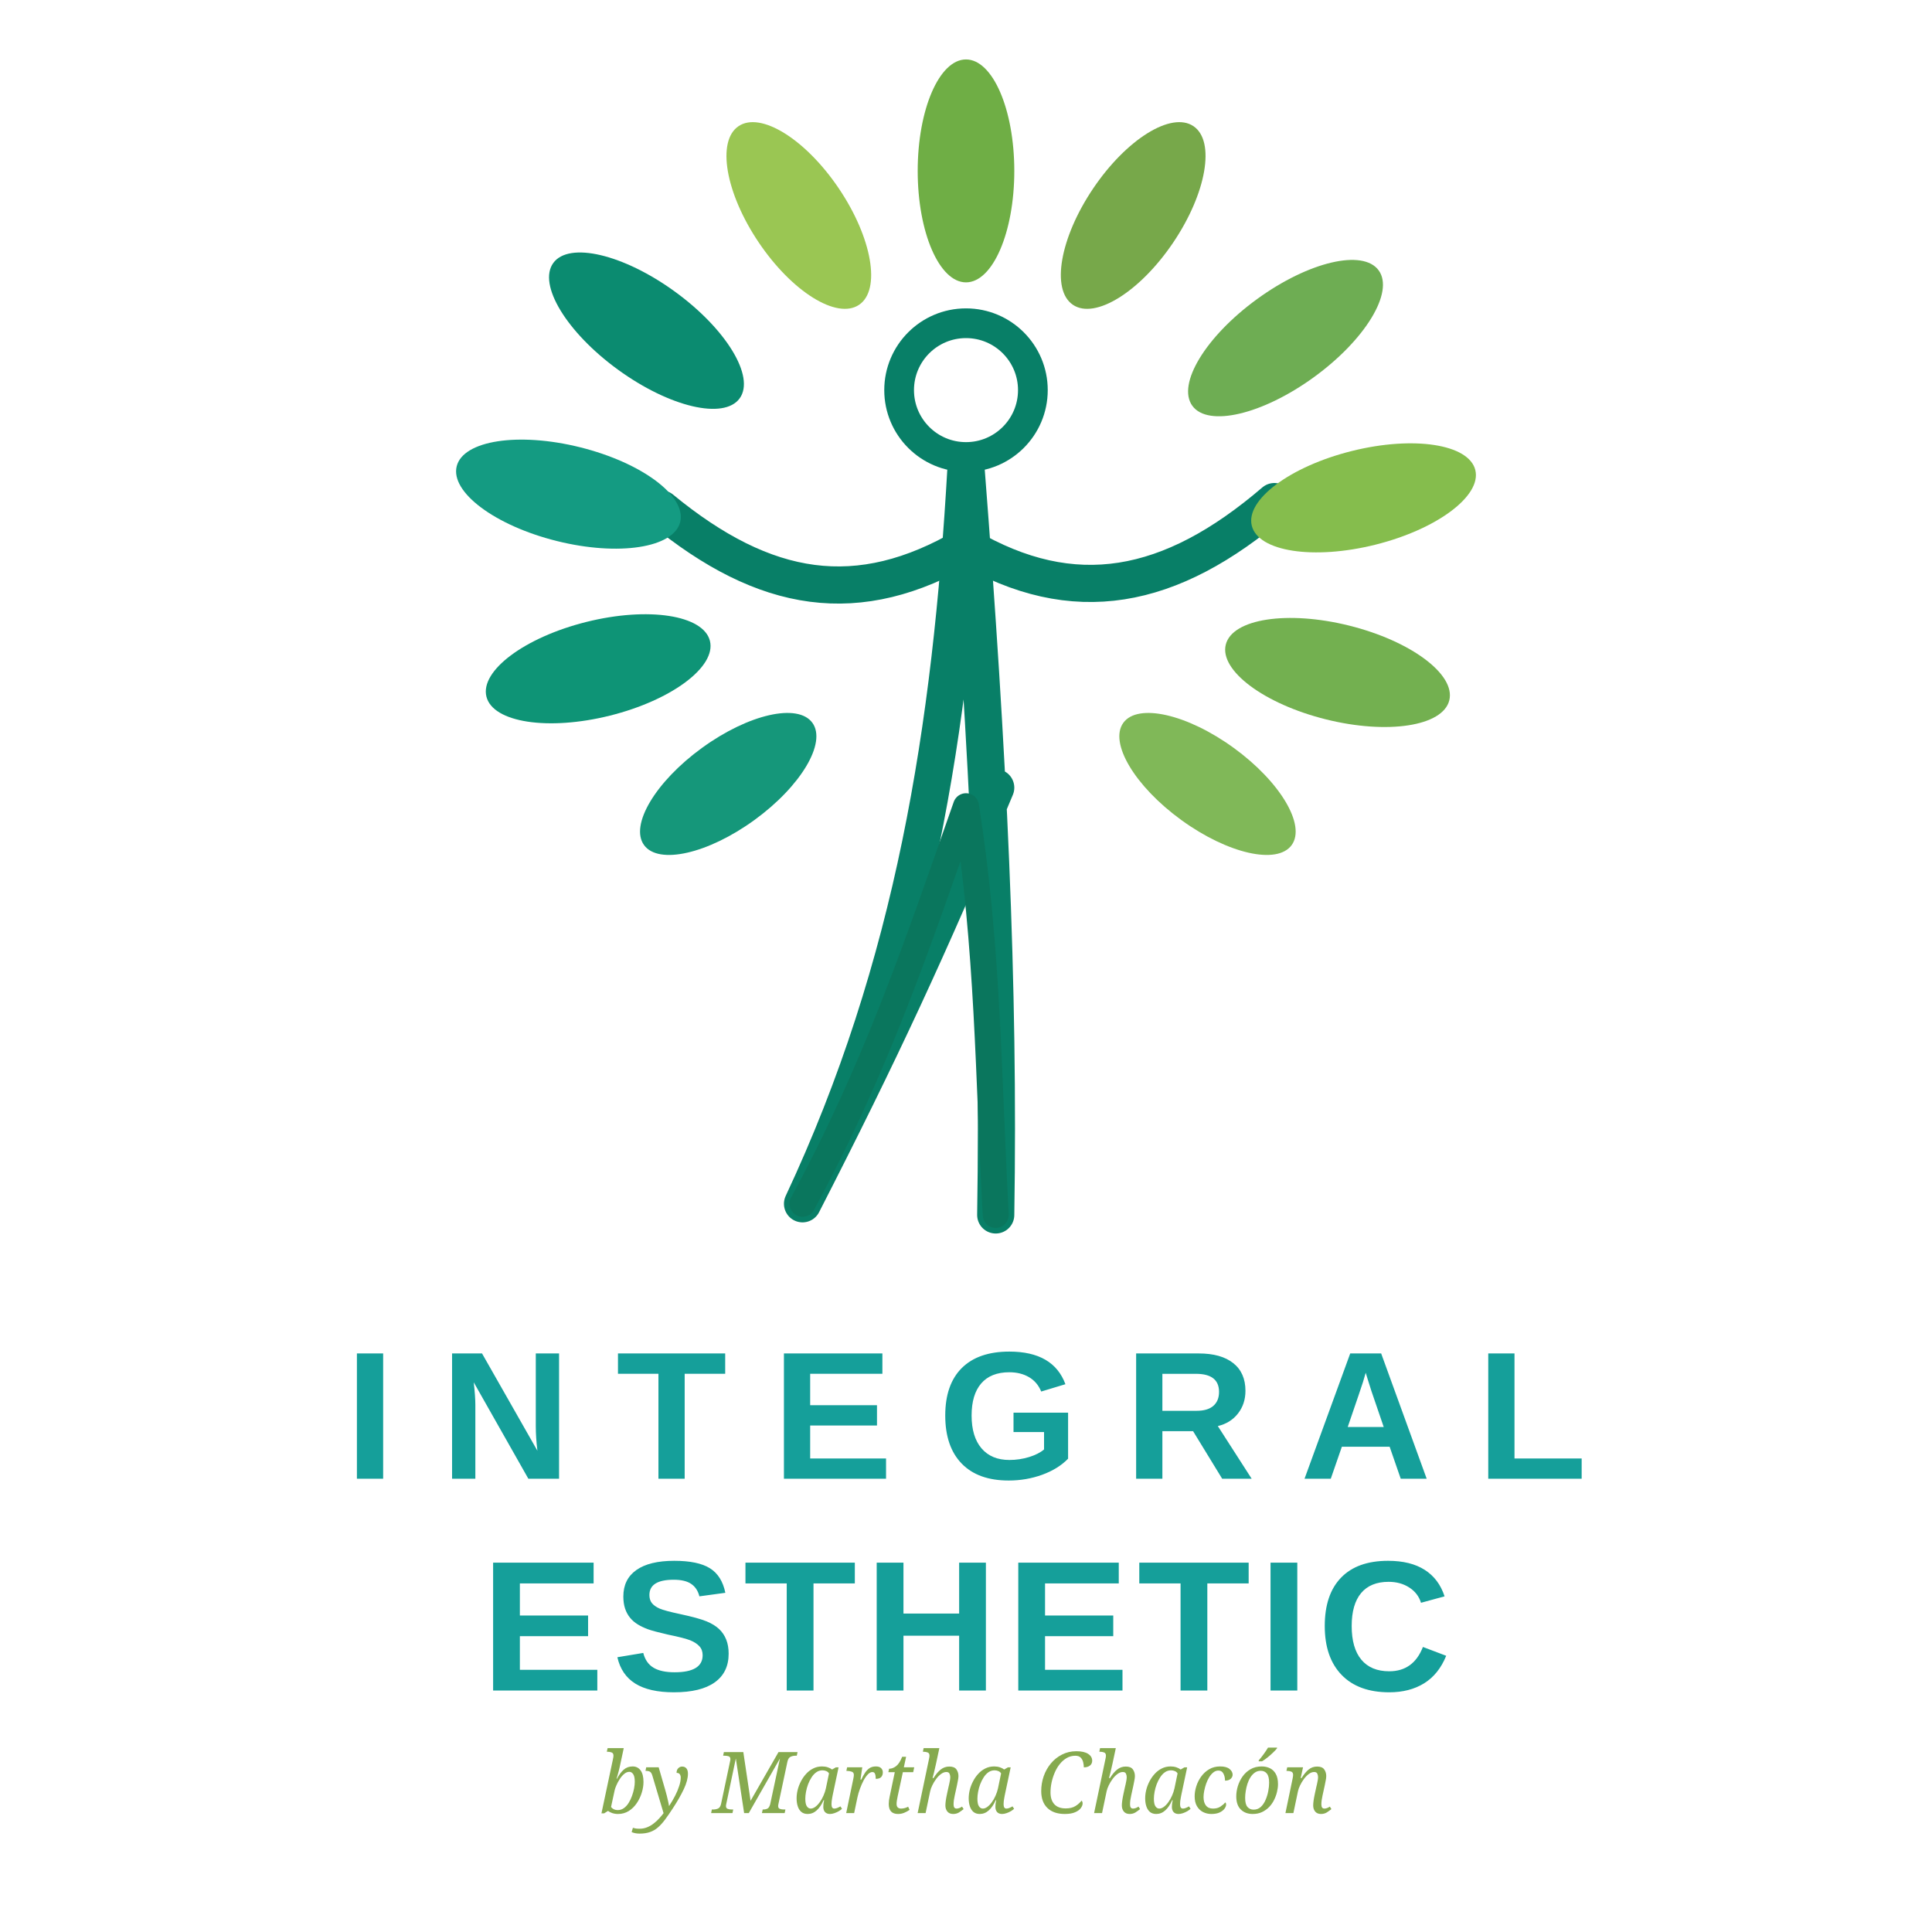
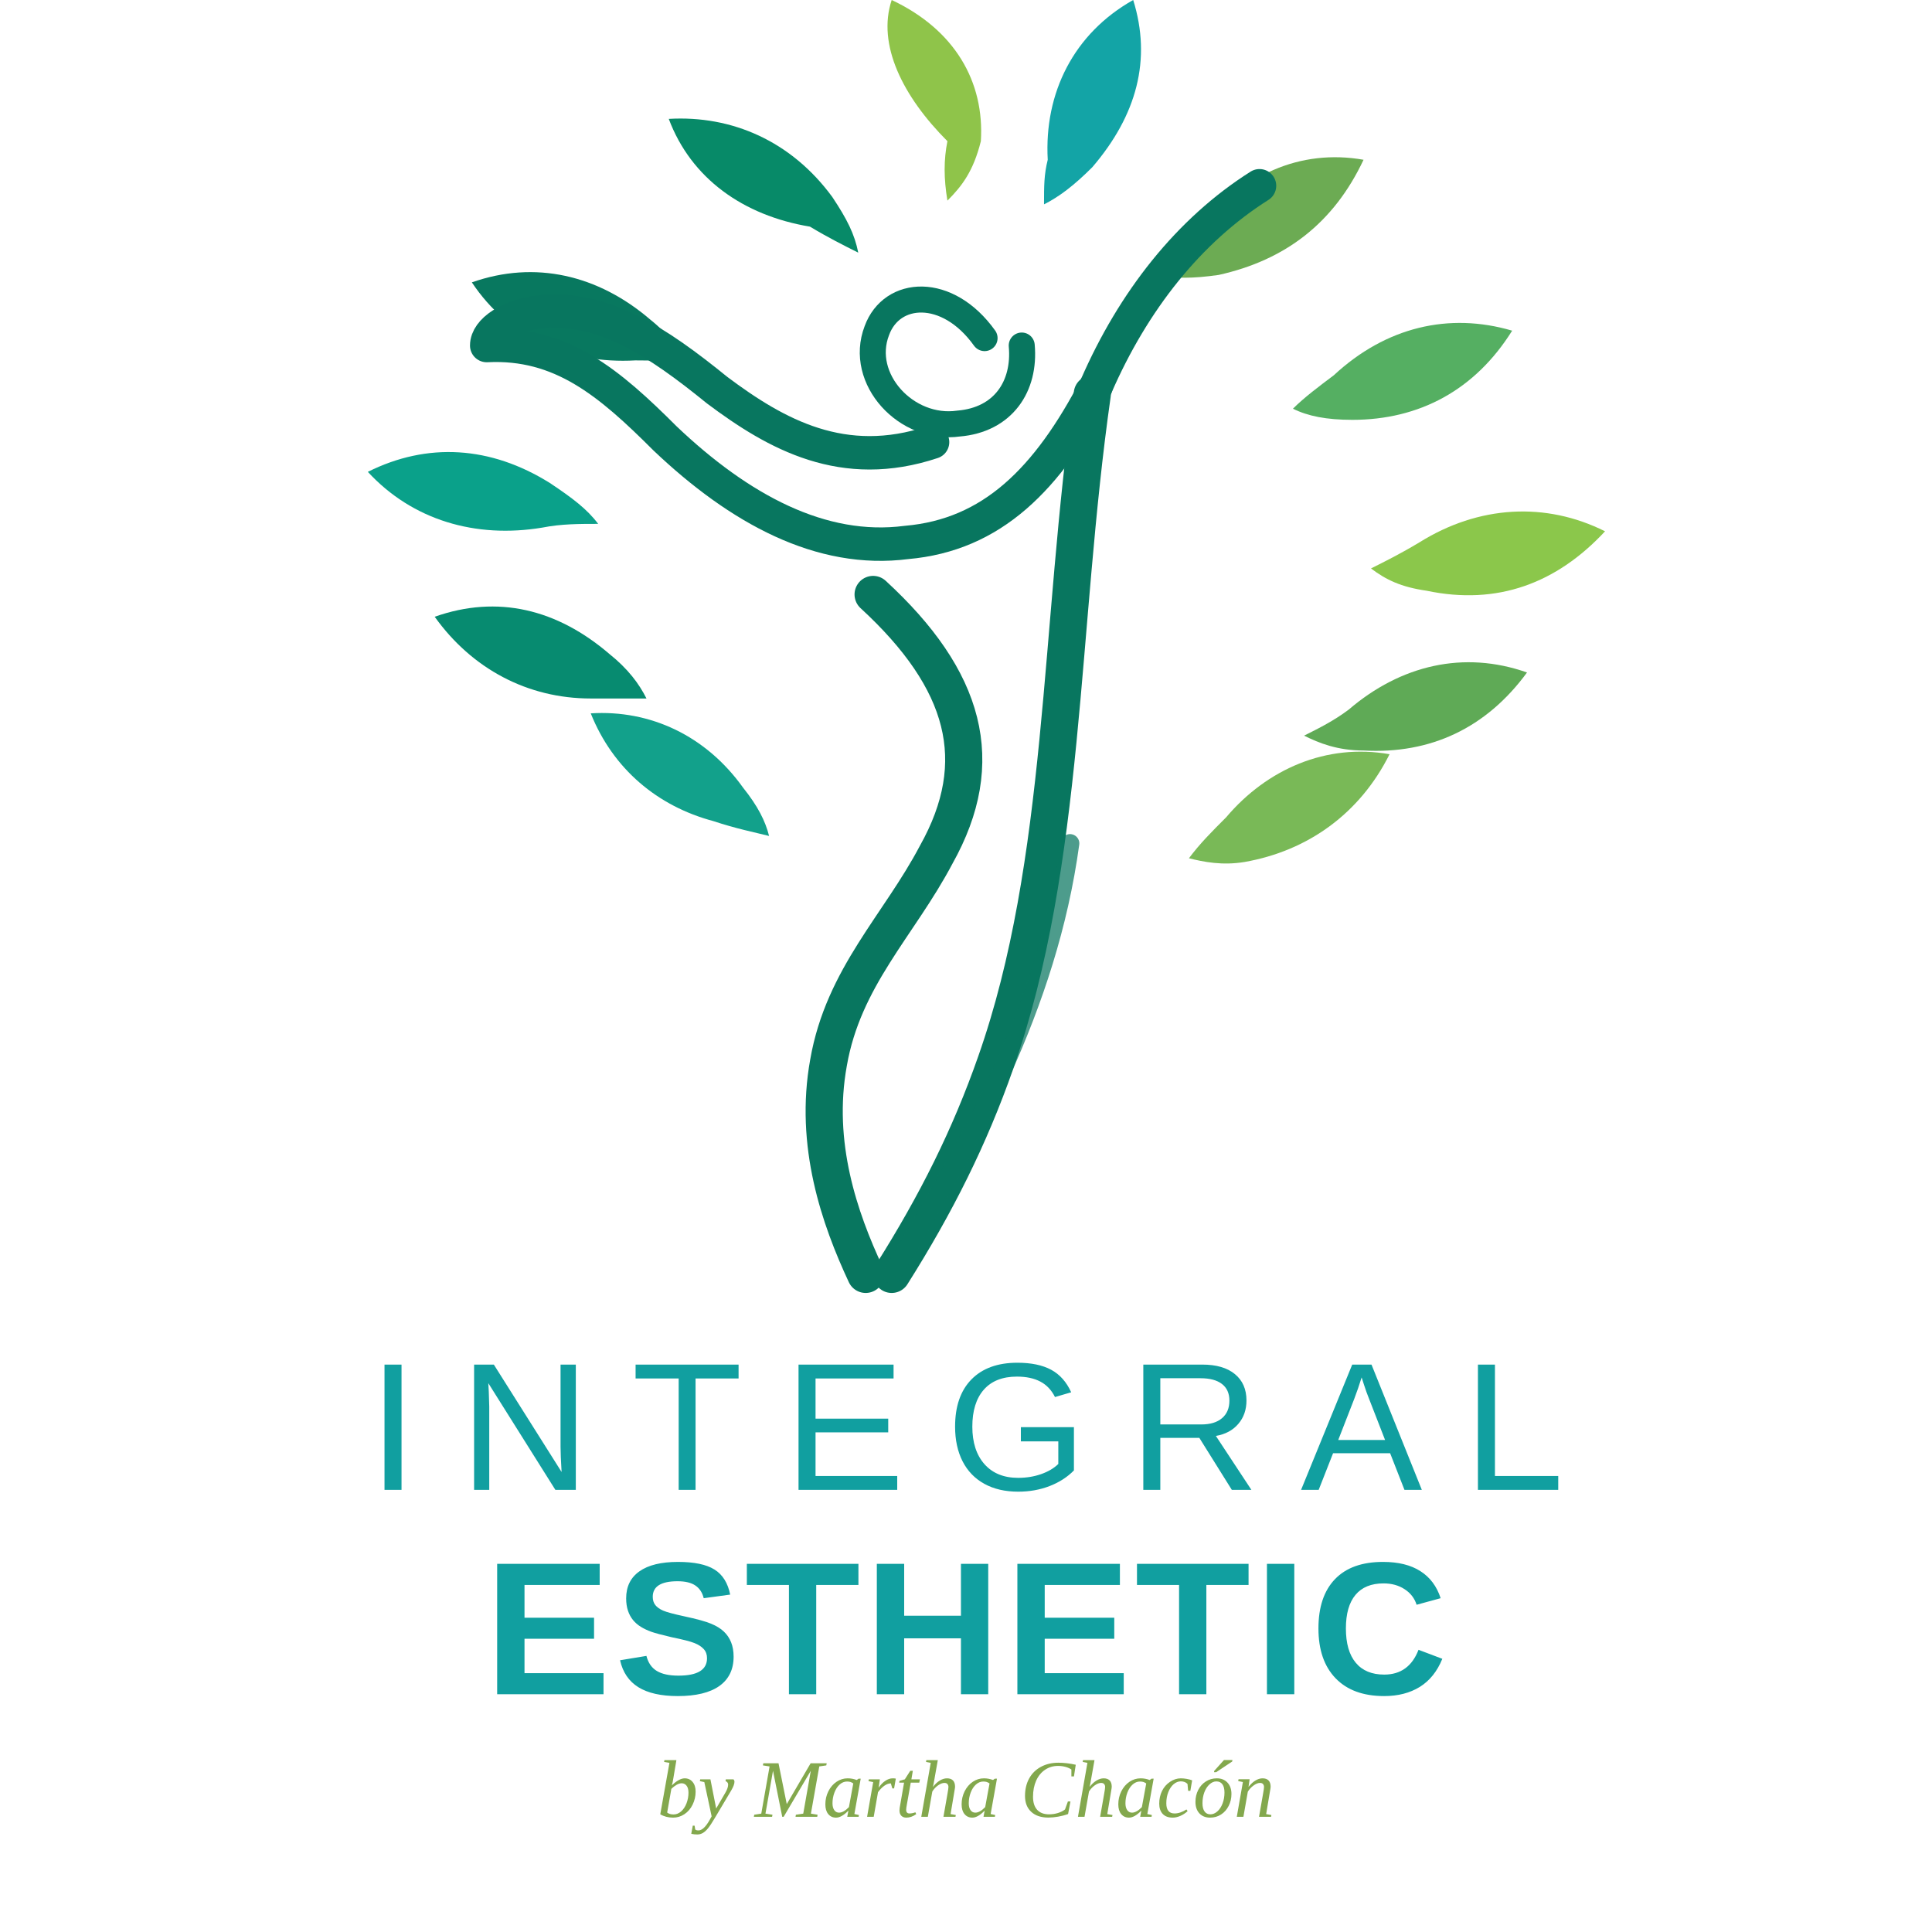
<svg xmlns="http://www.w3.org/2000/svg" viewBox="0 0 520 520" role="img" aria-labelledby="title desc">
-   <g fill="none" stroke-linecap="round" stroke-linejoin="round">
-     <circle cx="260" cy="105" r="18" stroke="#087f67" stroke-width="8" />
-     <path d="M178 137c28 23 53 27 82 10 29 17 55 12 83-12" stroke="#087f67" stroke-width="10" />
-     <path d="M260 126c-4 70-14 134-44 198M260 126c6 77 9 139 8 201M216 324c21-41 34-69 52-112" stroke="#087f67" stroke-width="10" />
-     <path d="M216 324c20-37 31-70 44-107 6 38 6 73 8 110" stroke="#0a765d" stroke-width="7" />
+   <g aria-hidden="true">
+     <path d="M255 38C243 26 236 12 240 0c17 8 25 22 24 38-2 8-5 12-9 16-1-6-1-11 0-16Z" fill="#8fc44a" />
+     <path d="M282 43c-1-18 7-34 23-43 5 16 1 31-11 45-5 5-9 8-13 10 0-5 0-8 1-12Z" fill="#13a4a6" />
+     <path d="M218 61c-18-3-32-13-38-29 17-1 33 6 44 21 4 6 6 10 7 15-4-2-8-4-13-7Z" fill="#078a68" />
+     <path d="M323 62c11-15 27-22 44-19-8 17-21 27-39 31-7 1-12 1-16 0 3-4 7-8 11-12Z" fill="#6cab53" />
+     <path d="M171 97c-18 1-34-6-44-21 17-6 34-2 48 10 5 4 9 9 11 13-5-2-10-2-15-2Z" fill="#08785f" />
+     <path d="M359 101c14-13 31-17 48-12-10 16-25 24-43 24-7 0-12-1-16-3 3-3 7-6 11-9Z" fill="#55af62" />
+     <path d="M146 142c-18 3-35-2-47-15 16-8 33-7 49 3 6 4 10 7 13 11-5 0-10 0-15 1Z" fill="#0aa18a" />
+     <path d="M382 146c16-10 34-11 50-3-13 14-29 20-48 16-7-1-11-3-15-6 4-2 8-4 13-7Z" fill="#8bc74b" />
+     <path d="M159 188c-17 0-32-8-42-22 17-6 33-2 47 10 5 4 8 8 10 12-5 0-10 0-15 0Z" fill="#078b70" />
+     <path d="M363 191c14-12 31-16 48-10-11 15-26 22-44 21-7 0-12-2-16-4 4-2 8-4 12-7Z" fill="#5faa56" />
+     <path d="M192 221c-15-4-27-14-33-29 16-1 31 6 41 20 4 5 6 9 7 13-4-1-9-2-15-4Z" fill="#12a18b" />
+     <path d="M330 220c11-13 27-20 44-17-8 16-22 26-39 29-6 1-11 0-15-1 3-4 6-7 10-11Z" fill="#79b957" />
  </g>
-   <g>
-     <ellipse cx="260" cy="46" rx="13" ry="30" fill="#6fae45" />
-     <ellipse cx="215" cy="58" rx="13" ry="29" fill="#9ac653" transform="rotate(-34 215 58)" />
-     <ellipse cx="305" cy="58" rx="13" ry="29" fill="#77a84a" transform="rotate(34 305 58)" />
-     <ellipse cx="174" cy="89" rx="13" ry="31" fill="#0b8b70" transform="rotate(-54 174 89)" />
-     <ellipse cx="346" cy="91" rx="13" ry="31" fill="#6ead53" transform="rotate(54 346 91)" />
-     <ellipse cx="153" cy="133" rx="13" ry="31" fill="#149b82" transform="rotate(-76 153 133)" />
-     <ellipse cx="367" cy="134" rx="13" ry="31" fill="#85bd4d" transform="rotate(76 367 134)" />
-     <ellipse cx="161" cy="180" rx="13" ry="31" fill="#0e9476" transform="rotate(-104 161 180)" />
-     <ellipse cx="360" cy="181" rx="13" ry="31" fill="#73b050" transform="rotate(104 360 181)" />
-     <ellipse cx="196" cy="211" rx="12" ry="28" fill="#15977a" transform="rotate(-126 196 211)" />
-     <ellipse cx="325" cy="211" rx="12" ry="28" fill="#80b858" transform="rotate(126 325 211)" />
+   <g fill="none" stroke="#08765f" stroke-linecap="round" stroke-linejoin="round">
+     <path d="M265 91c-10-14-25-13-29-2-5 13 8 27 22 25 12-1 18-10 17-21" stroke-width="7" />
+     <path d="M251 119c-24 8-42-2-58-14-16-13-31-23-48-21-8 1-14 5-14 9 20-1 33 10 48 25 20 19 42 31 65 28 23-2 38-17 51-42" stroke-width="9" />
+     <path d="M295 104c10-23 25-42 44-54" stroke-width="9" />
+     <path d="M294 106c-9 63-7 126-26 180-7 20-16 38-28 57" stroke-width="10" />
+     <path d="M235 160c25 23 31 45 17 70-10 19-25 33-29 56-4 22 3 42 10 57" stroke-width="10" />
+     <path d="M240 343c21-35 42-72 48-116" stroke-width="5" opacity=".72" />
  </g>
-   <text x="260" y="398" text-anchor="middle" fill="#159f9a" font-family="Arial, Helvetica, sans-serif" font-size="49" font-weight="600" letter-spacing="12">INTEGRAL</text>
-   <text x="260" y="455" text-anchor="middle" fill="#159f9a" font-family="Arial, Helvetica, sans-serif" font-size="50" font-weight="700" letter-spacing="2">ESTHETIC</text>
-   <text x="260" y="488" text-anchor="middle" fill="#86aa4f" font-family="Georgia, serif" font-size="23" font-style="italic">by Martha Chacón</text>
+   <g text-anchor="middle">
+     <text x="260" y="401" fill="#119fa0" font-family="Montserrat, Avenir Next, Arial, sans-serif" font-size="49" font-weight="500" letter-spacing="11">INTEGRAL</text>
+     <text x="260" y="456" fill="#119fa0" font-family="Montserrat, Avenir Next, Arial, sans-serif" font-size="51" font-weight="700" letter-spacing="1">ESTHETIC</text>
+     <text x="260" y="489" fill="#83a84d" font-family="Georgia, Times New Roman, serif" font-size="22" font-style="italic">by Martha Chacón</text>
+   </g>
</svg>
